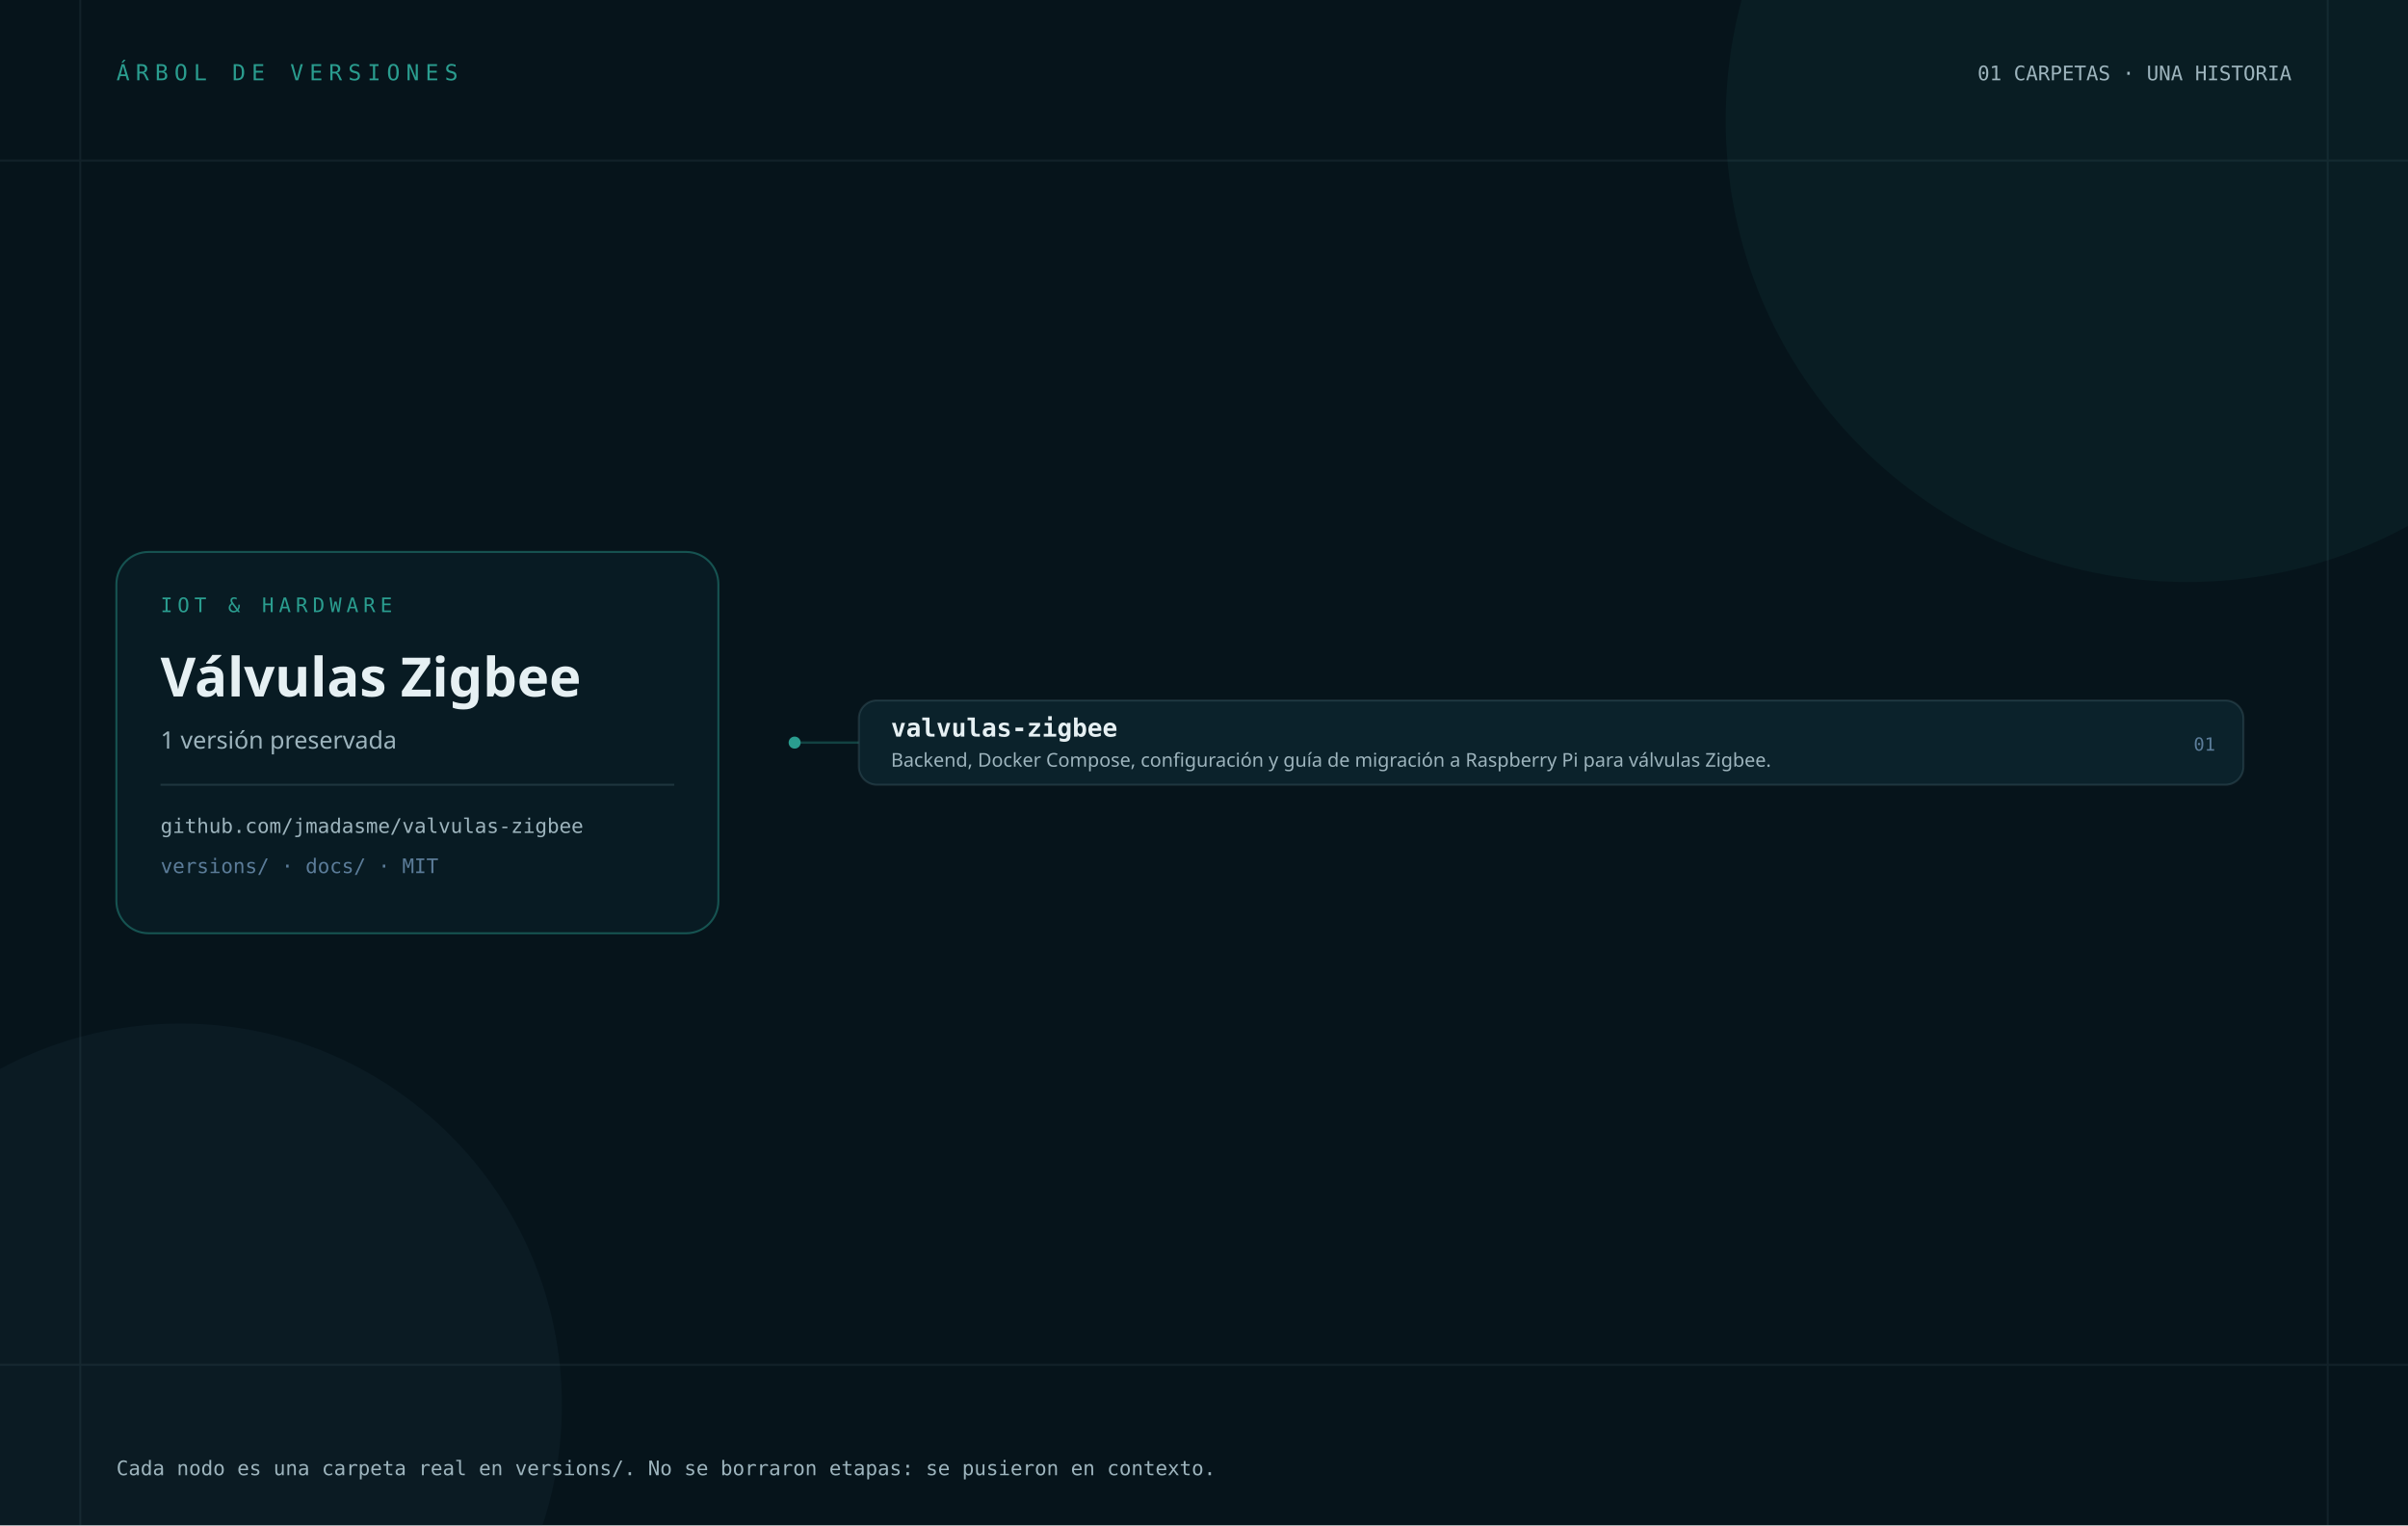
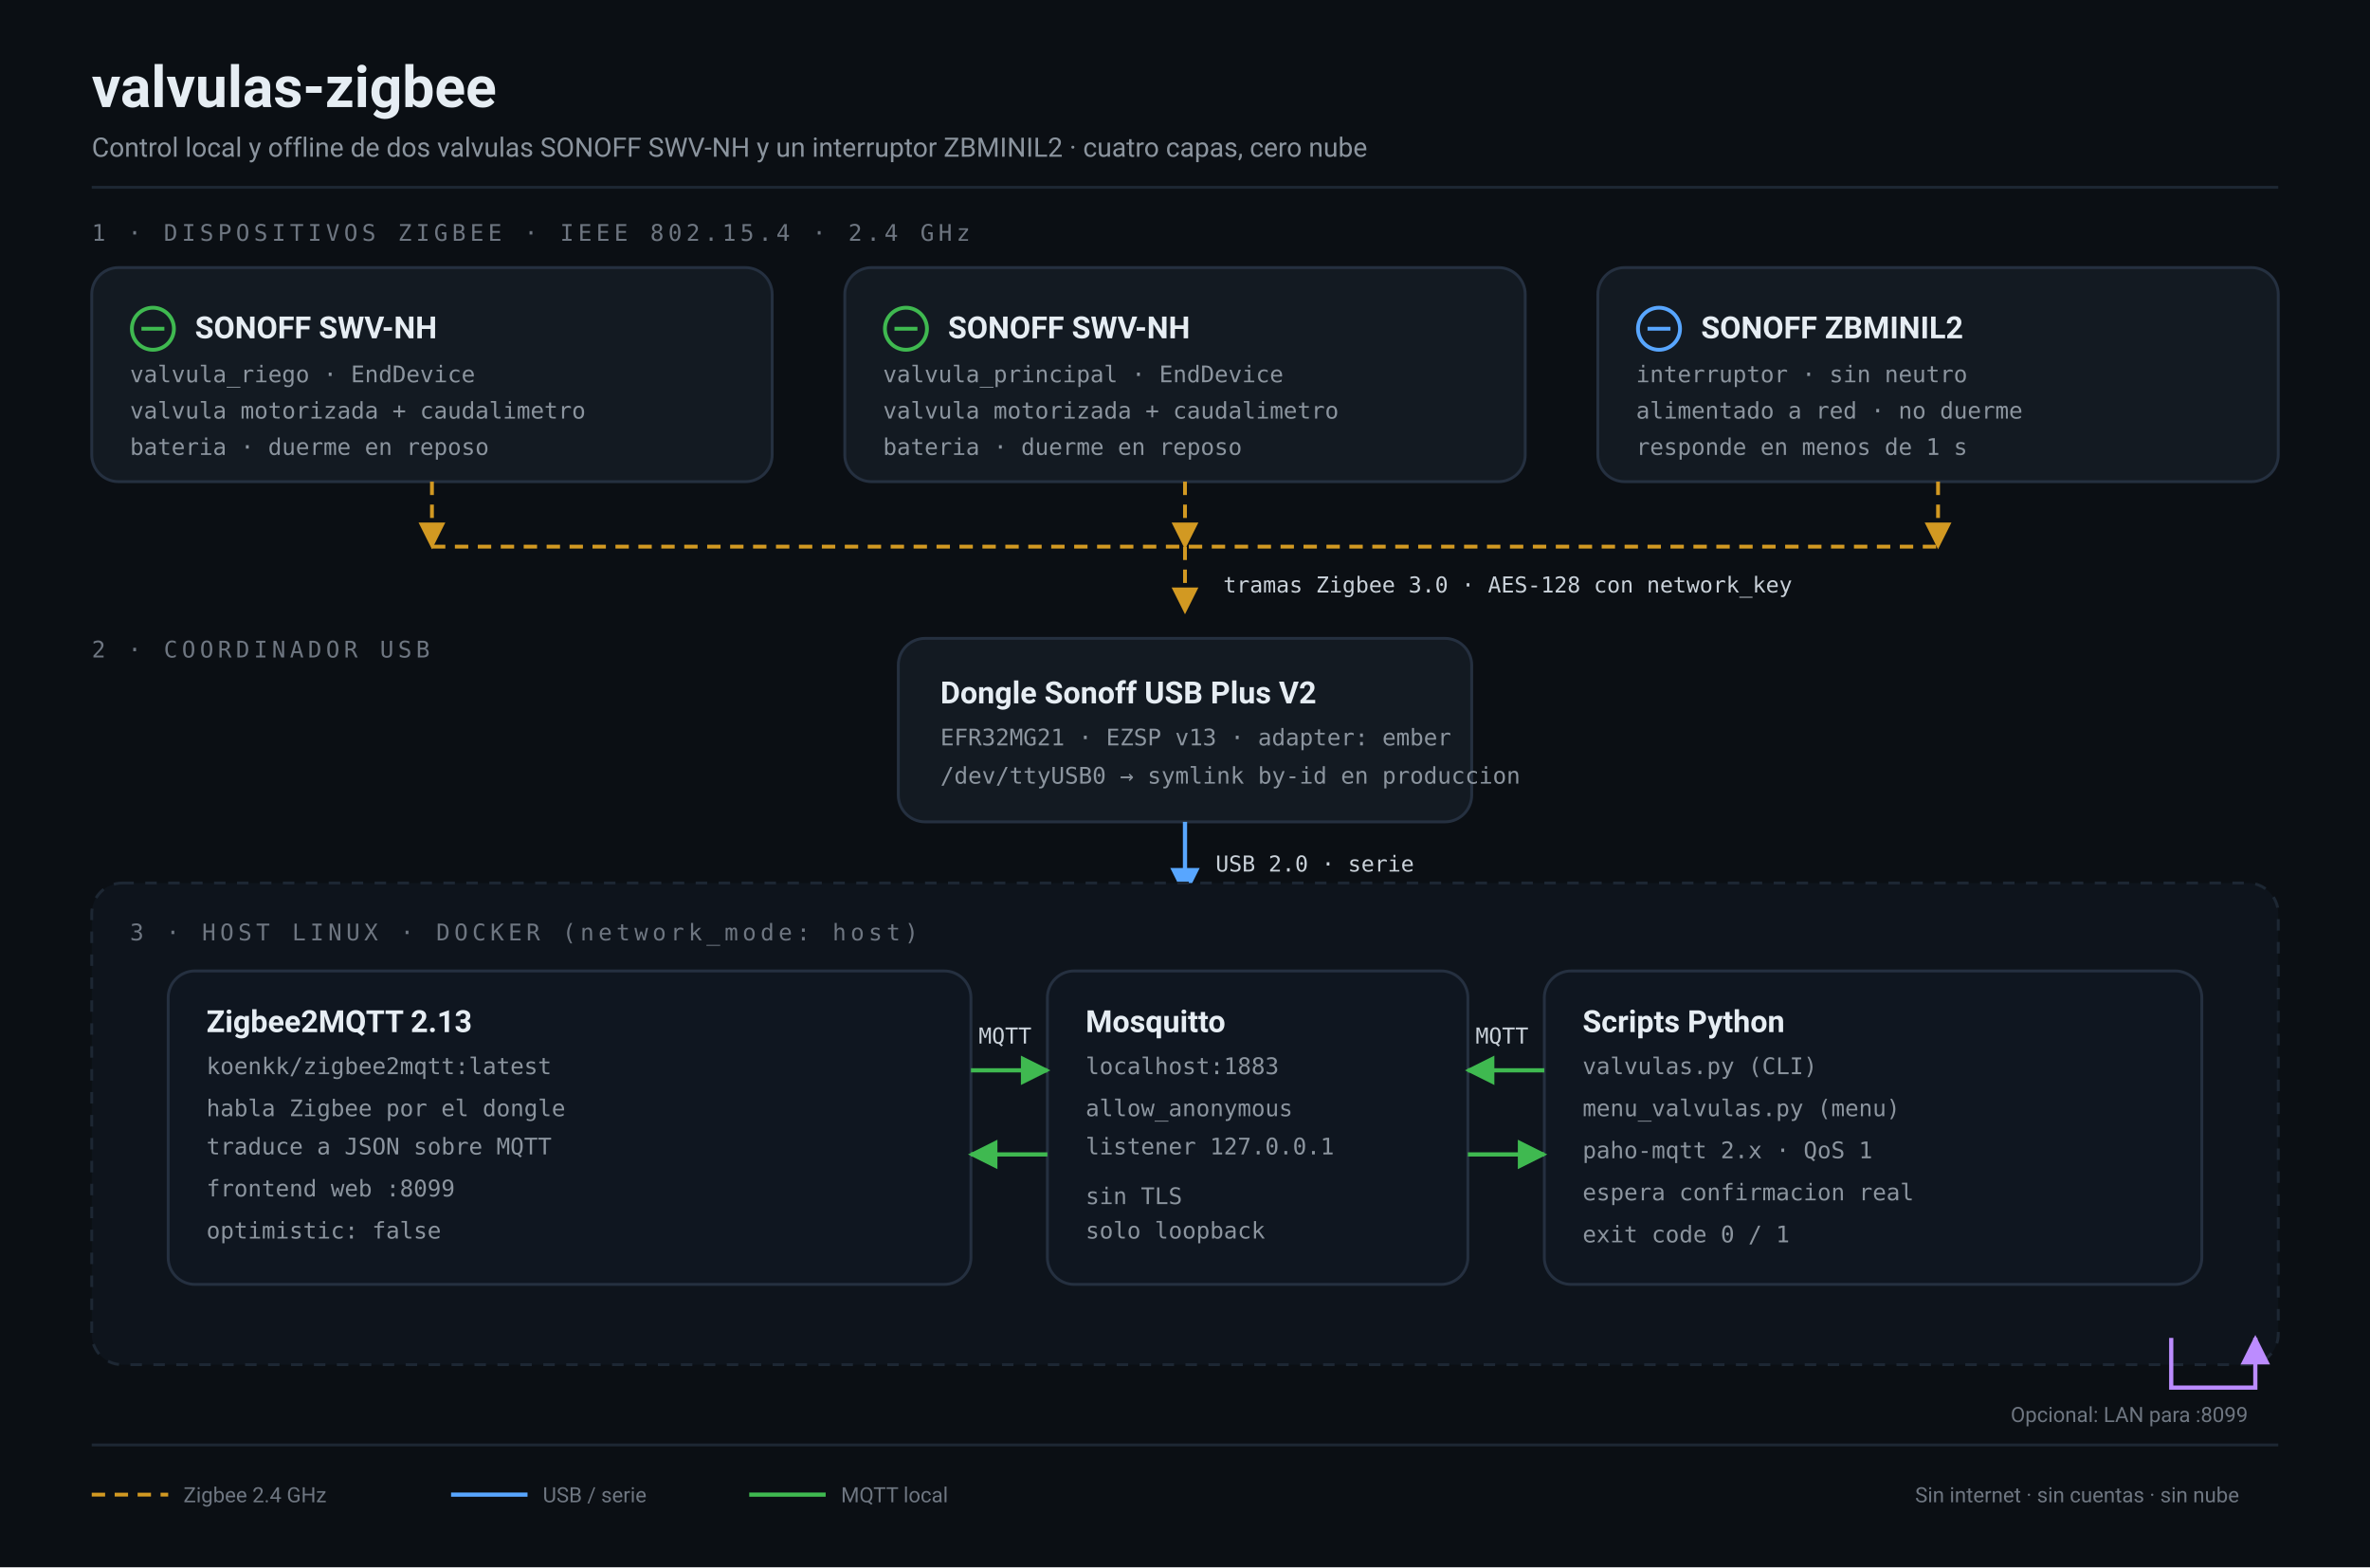
- <svg xmlns="http://www.w3.org/2000/svg" width="1200" height="760" viewBox="0 0 1200 760" role="img" aria-label="Árbol de versiones de Válvulas Zigbee">
-   <rect width="1200" height="760" fill="#06141b" />
-   <circle cx="1090" cy="60" r="230" fill="#2A9D8F" opacity=".07" />
-   <circle cx="90" cy="700" r="190" fill="#457B9D" opacity=".07" />
-   <g stroke="rgba(148, 190, 200, .16)" stroke-width="1" opacity=".5">
-     <path d="M0 80H1200M0 680H1200M40 0V760M1160 0V760" />
+ <svg xmlns="http://www.w3.org/2000/svg" width="1240" height="820" viewBox="0 0 1240 820" role="img" aria-labelledby="title desc">
+   <defs>
+     <style>
+       .bg      { fill: #0b0f14; }
+       .panel   { fill: #131a22; stroke: #253040; stroke-width: 1.5; }
+       .panel-2 { fill: #0f1620; stroke: #253040; stroke-width: 1.5; }
+       .band    { fill: #0e141c; stroke: #1d2733; stroke-width: 1.5; stroke-dasharray: 6 6; }
+       .t-title { fill: #e6edf3; font-family: ui-sans-serif, system-ui, -apple-system, "Segoe UI", Roboto, sans-serif; font-size: 30px; font-weight: 700; }
+       .t-sub   { fill: #8b949e; font-family: ui-sans-serif, system-ui, -apple-system, "Segoe UI", Roboto, sans-serif; font-size: 14px; }
+       .t-layer { fill: #6e7681; font-family: ui-monospace, "SFMono-Regular", Consolas, monospace; font-size: 12px; letter-spacing: 2.2px; }
+       .t-card  { fill: #e6edf3; font-family: ui-sans-serif, system-ui, -apple-system, "Segoe UI", Roboto, sans-serif; font-size: 16px; font-weight: 700; }
+       .t-mono  { fill: #8b949e; font-family: ui-monospace, "SFMono-Regular", Consolas, monospace; font-size: 12px; }
+       .t-label { fill: #c9d1d9; font-family: ui-monospace, "SFMono-Regular", Consolas, monospace; font-size: 11.5px; }
+       .t-tiny  { fill: #6e7681; font-family: ui-sans-serif, system-ui, -apple-system, "Segoe UI", Roboto, sans-serif; font-size: 11px; }
+       .accent-b { fill: #58a6ff; }
+       .accent-g { fill: #3fb950; }
+       .accent-a { fill: #d29922; }
+       .accent-p { fill: #bc8cff; }
+       .w-zig { stroke: #d29922; stroke-width: 2; fill: none; stroke-dasharray: 7 5; }
+       .w-usb { stroke: #58a6ff; stroke-width: 2.2; fill: none; }
+       .w-mqtt{ stroke: #3fb950; stroke-width: 2.2; fill: none; }
+       .w-net { stroke: #bc8cff; stroke-width: 2.2; fill: none; }
+     </style>
+     <marker id="arrow-a" viewBox="0 0 10 10" refX="9" refY="5" markerWidth="7" markerHeight="7" orient="auto-start-reverse">
+       <path d="M 0 0 L 10 5 L 0 10 z" fill="#d29922" />
+     </marker>
+     <marker id="arrow-b" viewBox="0 0 10 10" refX="9" refY="5" markerWidth="7" markerHeight="7" orient="auto-start-reverse">
+       <path d="M 0 0 L 10 5 L 0 10 z" fill="#58a6ff" />
+     </marker>
+     <marker id="arrow-g" viewBox="0 0 10 10" refX="9" refY="5" markerWidth="7" markerHeight="7" orient="auto-start-reverse">
+       <path d="M 0 0 L 10 5 L 0 10 z" fill="#3fb950" />
+     </marker>
+     <marker id="arrow-p" viewBox="0 0 10 10" refX="9" refY="5" markerWidth="7" markerHeight="7" orient="auto-start-reverse">
+       <path d="M 0 0 L 10 5 L 0 10 z" fill="#bc8cff" />
+     </marker>
+   </defs>
+   <rect class="bg" x="0" y="0" width="1240" height="820" />
+   <text class="t-title" x="48" y="56">valvulas-zigbee</text>
+   <text class="t-sub" x="48" y="82">Control local y offline de dos valvulas SONOFF SWV-NH y un interruptor ZBMINIL2 · cuatro capas, cero nube</text>
+   <line x1="48" y1="98" x2="1192" y2="98" stroke="#1d2733" stroke-width="1.5" />
+   <text class="t-layer" x="48" y="126">1 · DISPOSITIVOS ZIGBEE · IEEE 802.15.4 · 2.4 GHz</text>
+   <g>
+     <rect class="panel" x="48" y="140" width="356" height="112" rx="14" />
+     <circle cx="80" cy="172" r="11" fill="none" stroke="#3fb950" stroke-width="2" />
+     <path d="M 74 172 L 86 172" stroke="#3fb950" stroke-width="2" />
+     <text class="t-card" x="102" y="177">SONOFF SWV-NH</text>
+     <text class="t-mono" x="68" y="200">valvula_riego · EndDevice</text>
+     <text class="t-mono" x="68" y="219">valvula motorizada + caudalimetro</text>
+     <text class="t-mono" x="68" y="238">bateria · duerme en reposo</text>
  </g>
-   <text x="58" y="40" fill="#2A9D8F" font-family="monospace" font-size="11" letter-spacing="3">ÁRBOL DE VERSIONES</text>
-   <text x="1142" y="40" text-anchor="end" fill="#9db4bd" font-family="monospace" font-size="10">01 CARPETAS · UNA HISTORIA</text>
-   <rect x="58" y="275" width="300" height="190" rx="16" fill="#081b23" stroke="#2A9D8F" stroke-opacity=".45" />
-   <text x="80" y="305" fill="#2A9D8F" font-family="monospace" font-size="10" letter-spacing="2.4">IOT &amp; HARDWARE</text>
-   <text x="80" y="347" fill="#e6f0f3" font-family="sans-serif" font-size="27" font-weight="700">Válvulas Zigbee</text>
-   <text x="80" y="373" fill="#9db4bd" font-family="sans-serif" font-size="12">1 versión preservada</text>
-   <line x1="80" y1="391" x2="336" y2="391" stroke="rgba(148, 190, 200, .16)" />
-   <text x="80" y="415" fill="#9db4bd" font-family="monospace" font-size="10">github.com/jmadasme/valvulas-zigbee</text>
-   <text x="80" y="435" fill="#5B7C99" font-family="monospace" font-size="10">versions/ · docs/ · MIT</text>
-   <path d="M396 370 V370 H428" fill="none" stroke="#2A9D8F" stroke-opacity=".34" stroke-width="1.2" />
-   <circle cx="396" cy="370" r="3" fill="#2A9D8F" />
-   <rect x="428" y="349" width="690" height="42" rx="9" fill="#0b222b" stroke="rgba(148, 190, 200, .16)" />
-   <text x="444" y="367" fill="#e6f0f3" font-family="monospace" font-size="12.5" font-weight="600">valvulas-zigbee</text>
-   <text x="444" y="382" fill="#9db4bd" font-family="sans-serif" font-size="9.5">Backend, Docker Compose, configuración y guía de migración a Raspberry Pi para válvulas Zigbee.</text>
-   <text x="1104" y="374" text-anchor="end" fill="#5B7C99" font-family="monospace" font-size="9">01</text>
-   <text x="58" y="735" fill="#9db4bd" font-family="monospace" font-size="10">Cada nodo es una carpeta real en versions/. No se borraron etapas: se pusieron en contexto.</text>
+   <g>
+     <rect class="panel" x="442" y="140" width="356" height="112" rx="14" />
+     <circle cx="474" cy="172" r="11" fill="none" stroke="#3fb950" stroke-width="2" />
+     <path d="M 468 172 L 480 172" stroke="#3fb950" stroke-width="2" />
+     <text class="t-card" x="496" y="177">SONOFF SWV-NH</text>
+     <text class="t-mono" x="462" y="200">valvula_principal · EndDevice</text>
+     <text class="t-mono" x="462" y="219">valvula motorizada + caudalimetro</text>
+     <text class="t-mono" x="462" y="238">bateria · duerme en reposo</text>
+   </g>
+   <g>
+     <rect class="panel" x="836" y="140" width="356" height="112" rx="14" />
+     <circle cx="868" cy="172" r="11" fill="none" stroke="#58a6ff" stroke-width="2" />
+     <path d="M 862 172 L 874 172" stroke="#58a6ff" stroke-width="2" />
+     <text class="t-card" x="890" y="177">SONOFF ZBMINIL2</text>
+     <text class="t-mono" x="856" y="200">interruptor · sin neutro</text>
+     <text class="t-mono" x="856" y="219">alimentado a red · no duerme</text>
+     <text class="t-mono" x="856" y="238">responde en menos de 1 s</text>
+   </g>
+   <path class="w-zig" d="M 226 252 L 226 286" marker-end="url(#arrow-a)" />
+   <path class="w-zig" d="M 620 252 L 620 286" marker-end="url(#arrow-a)" />
+   <path class="w-zig" d="M 1014 252 L 1014 286" marker-end="url(#arrow-a)" />
+   <path d="M 226 286 L 1014 286" stroke="#d29922" stroke-width="2" stroke-dasharray="7 5" fill="none" />
+   <path class="w-zig" d="M 620 286 L 620 320" marker-end="url(#arrow-a)" />
+   <text class="t-label" x="640" y="310">tramas Zigbee 3.0 · AES-128 con network_key</text>
+   <text class="t-layer" x="48" y="344">2 · COORDINADOR USB</text>
+   <rect class="panel" x="470" y="334" width="300" height="96" rx="14" />
+   <text class="t-card" x="492" y="368">Dongle Sonoff USB Plus V2</text>
+   <text class="t-mono" x="492" y="390">EFR32MG21 · EZSP v13 · adapter: ember</text>
+   <text class="t-mono" x="492" y="410">/dev/ttyUSB0 → symlink by-id en produccion</text>
+   <path class="w-usb" d="M 620 430 L 620 468" marker-end="url(#arrow-b)" />
+   <text class="t-label" x="636" y="456">USB 2.0 · serie</text>
+   <rect class="band" x="48" y="462" width="1144" height="252" rx="16" />
+   <text class="t-layer" x="68" y="492">3 · HOST LINUX · DOCKER (network_mode: host)</text>
+   <g>
+     <rect class="panel-2" x="88" y="508" width="420" height="164" rx="14" />
+     <text class="t-card" x="108" y="540">Zigbee2MQTT 2.13</text>
+     <text class="t-mono" x="108" y="562">koenkk/zigbee2mqtt:latest</text>
+     <text class="t-mono" x="108" y="584">habla Zigbee por el dongle</text>
+     <text class="t-mono" x="108" y="604">traduce a JSON sobre MQTT</text>
+     <text class="t-mono" x="108" y="626">frontend web :8099</text>
+     <text class="t-mono" x="108" y="648">optimistic: false</text>
+   </g>
+   <g>
+     <rect class="panel-2" x="548" y="508" width="220" height="164" rx="14" />
+     <text class="t-card" x="568" y="540">Mosquitto</text>
+     <text class="t-mono" x="568" y="562">localhost:1883</text>
+     <text class="t-mono" x="568" y="584">allow_anonymous</text>
+     <text class="t-mono" x="568" y="604">listener 127.0.0.1</text>
+     <text class="t-mono" x="568" y="630">sin TLS</text>
+     <text class="t-mono" x="568" y="648">solo loopback</text>
+   </g>
+   <g>
+     <rect class="panel-2" x="808" y="508" width="344" height="164" rx="14" />
+     <text class="t-card" x="828" y="540">Scripts Python</text>
+     <text class="t-mono" x="828" y="562">valvulas.py (CLI)</text>
+     <text class="t-mono" x="828" y="584">menu_valvulas.py (menu)</text>
+     <text class="t-mono" x="828" y="606">paho-mqtt 2.x · QoS 1</text>
+     <text class="t-mono" x="828" y="628">espera confirmacion real</text>
+     <text class="t-mono" x="828" y="650">exit code 0 / 1</text>
+   </g>
+   <path class="w-mqtt" d="M 508 560 L 548 560" marker-end="url(#arrow-g)" />
+   <path class="w-mqtt" d="M 508 604 L 548 604" marker-start="url(#arrow-g)" />
+   <path class="w-mqtt" d="M 768 560 L 808 560" marker-start="url(#arrow-g)" />
+   <path class="w-mqtt" d="M 768 604 L 808 604" marker-end="url(#arrow-g)" />
+   <text class="t-label" x="512" y="546">MQTT</text>
+   <text class="t-label" x="772" y="546">MQTT</text>
+   <path class="w-net" d="M 1136 700 L 1136 726 L 1180 726 L 1180 700" fill="none" marker-end="url(#arrow-p)" />
+   <text class="t-tiny" x="1052" y="744">Opcional: LAN para :8099</text>
+   <line x1="48" y1="756" x2="1192" y2="756" stroke="#1d2733" stroke-width="1.5" />
+   <g>
+     <line x1="48" y1="782" x2="88" y2="782" stroke="#d29922" stroke-width="2" stroke-dasharray="7 5" />
+     <text class="t-tiny" x="96" y="786">Zigbee 2.4 GHz</text>
+     <line x1="236" y1="782" x2="276" y2="782" stroke="#58a6ff" stroke-width="2.2" />
+     <text class="t-tiny" x="284" y="786">USB / serie</text>
+     <line x1="392" y1="782" x2="432" y2="782" stroke="#3fb950" stroke-width="2.2" />
+     <text class="t-tiny" x="440" y="786">MQTT local</text>
+     <text class="t-tiny" x="1002" y="786">Sin internet · sin cuentas · sin nube</text>
+   </g>
</svg>
